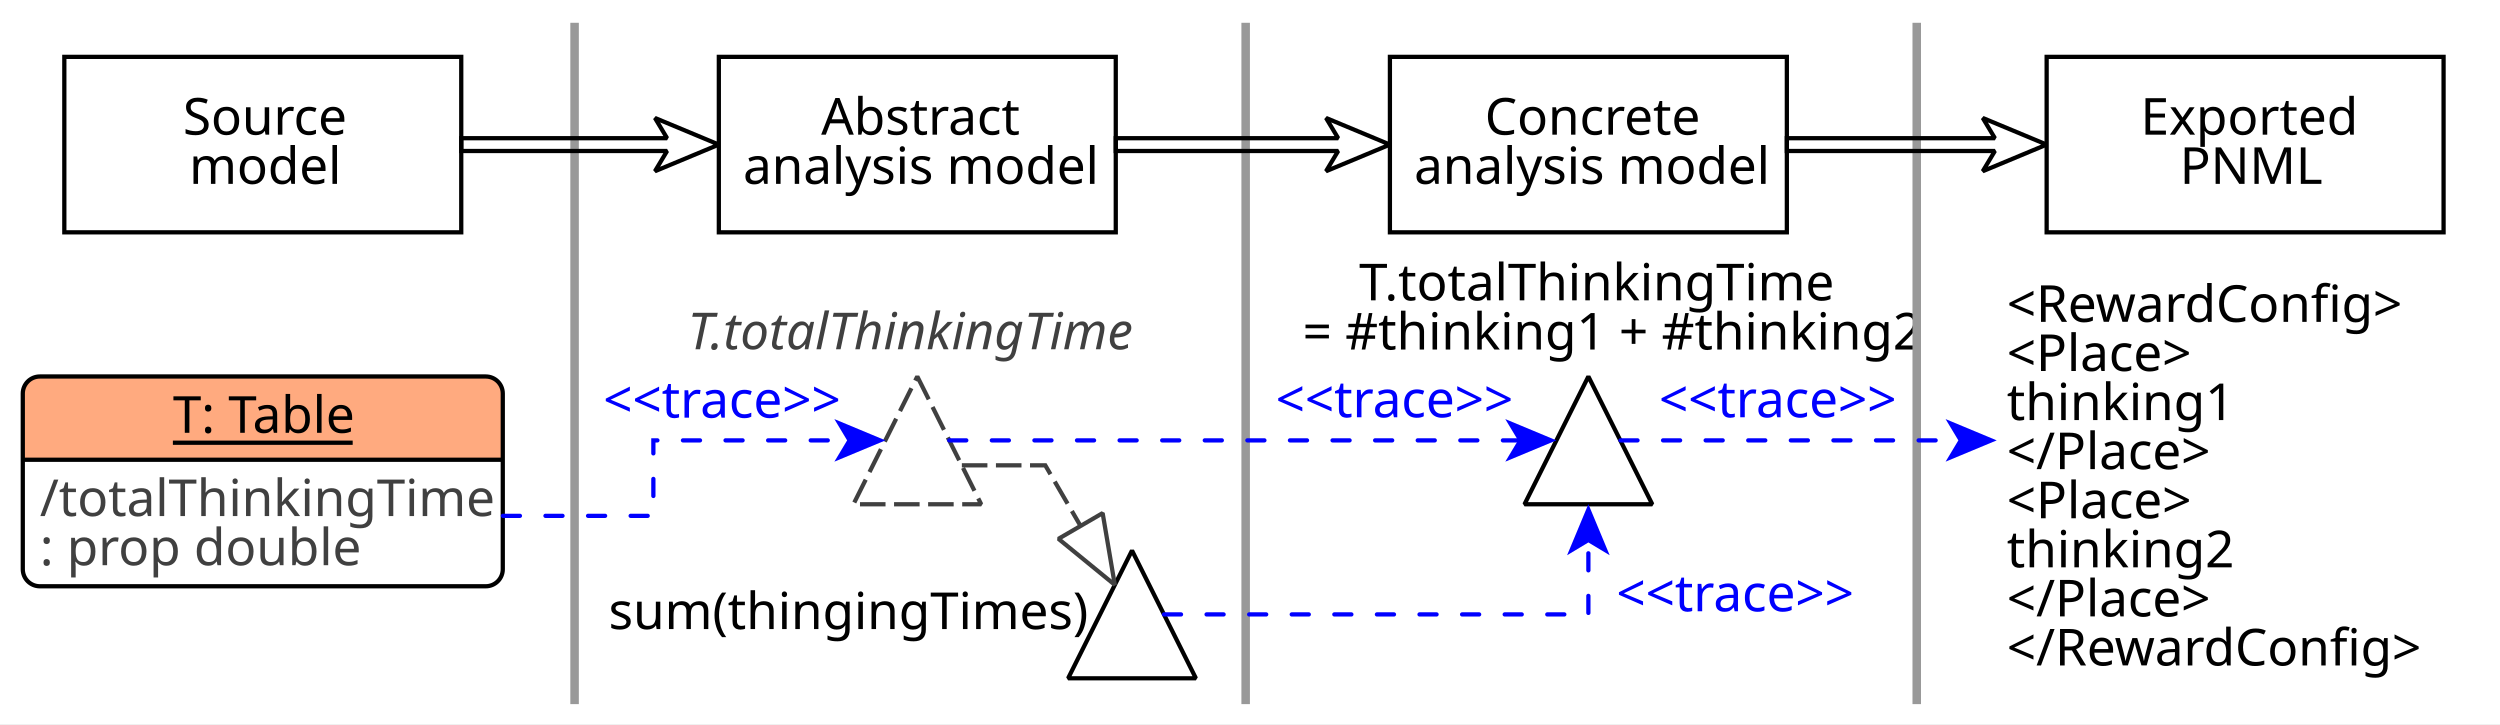
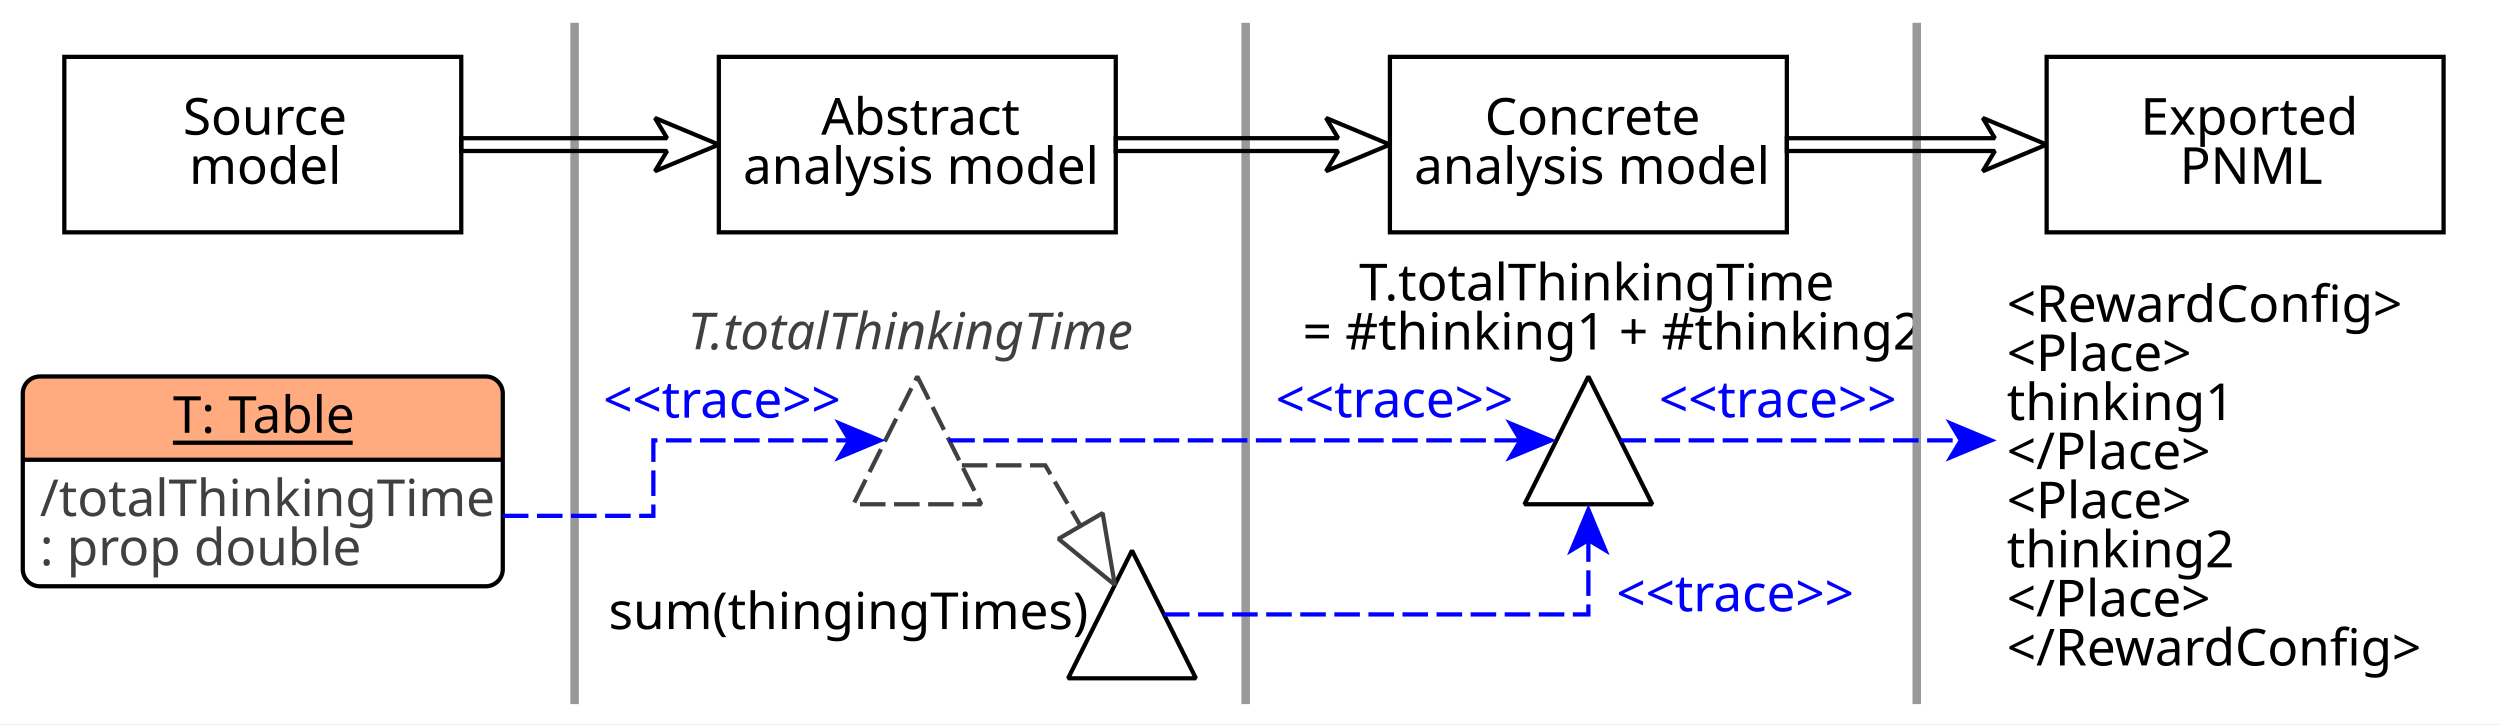
<svg xmlns="http://www.w3.org/2000/svg" fill-opacity="1" color-rendering="auto" color-interpolation="auto" text-rendering="auto" stroke="black" stroke-linecap="square" width="587" stroke-miterlimit="10" shape-rendering="auto" stroke-opacity="1" fill="black" stroke-dasharray="none" font-weight="normal" stroke-width="1" height="170" font-family="'Dialog'" font-style="normal" stroke-linejoin="miter" font-size="12px" stroke-dashoffset="0" image-rendering="auto">
  <defs id="genericDefs" />
  <g>
    <defs id="defs1">
      <clipPath clipPathUnits="userSpaceOnUse" id="clipPath1">
        <path d="M0 0 L587 0 L587 170 L0 170 L0 0 Z" />
      </clipPath>
      <clipPath clipPathUnits="userSpaceOnUse" id="clipPath2">
        <path d="M478 549 L1065 549 L1065 719 L478 719 L478 549 Z" />
      </clipPath>
      <clipPath clipPathUnits="userSpaceOnUse" id="clipPath3">
        <path d="M478 656.95 L478 719 L1065 719 L1065 656.95 Z" />
      </clipPath>
      <clipPath clipPathUnits="userSpaceOnUse" id="clipPath4">
        <path d="M478 549 L478 656.95 L1065 656.95 L1065 549 Z" />
      </clipPath>
    </defs>
    <g fill="white" text-rendering="geometricPrecision" shape-rendering="geometricPrecision" transform="translate(-478,-549)" stroke="white">
      <rect x="478" width="587" height="170" y="549" clip-path="url(#clipPath2)" stroke="none" />
    </g>
    <g fill="white" text-rendering="geometricPrecision" shape-rendering="geometricPrecision" transform="matrix(1,0,0,1,-478,-549)" stroke="white">
      <rect x="483.351" y="637.4" clip-path="url(#clipPath3)" width="112.702" rx="4" ry="4" height="49.257" stroke="none" />
      <rect x="483.351" y="637.4" clip-path="url(#clipPath4)" fill="rgb(255,170,127)" width="112.702" rx="4" ry="4" height="49.257" stroke="none" />
    </g>
    <g text-rendering="geometricPrecision" stroke-miterlimit="1.45" shape-rendering="geometricPrecision" transform="matrix(1,0,0,1,-478,-549)" stroke-linecap="butt">
      <rect x="483.351" y="637.4" clip-path="url(#clipPath2)" fill="none" width="112.702" rx="4" ry="4" height="49.257" />
      <line y2="656.95" fill="none" x1="483.351" clip-path="url(#clipPath2)" x2="596.053" y1="656.95" />
      <text x="518.593" xml:space="preserve" y="650.617" clip-path="url(#clipPath2)" font-family="'Fira Sans'" stroke="none">T: Table</text>
      <line y2="652.95" fill="none" x1="518.593" clip-path="url(#clipPath2)" x2="560.81" y1="652.95" />
      <text x="487.351" y="670.167" clip-path="url(#clipPath2)" fill="rgb(64,64,64)" font-family="'Fira Sans'" stroke="none" xml:space="preserve">/totalThinkingTime</text>
      <text x="487.351" y="681.716" clip-path="url(#clipPath2)" fill="rgb(64,64,64)" font-family="'Fira Sans'" stroke="none" xml:space="preserve">: prop double</text>
    </g>
    <g stroke-linecap="butt" transform="matrix(1,0,0,1,-478,-549)" fill="rgb(64,64,64)" text-rendering="geometricPrecision" shape-rendering="geometricPrecision" stroke-dasharray="6,2" stroke="rgb(64,64,64)" stroke-miterlimit="1.45">
      <path fill="none" d="M693.382 637.4 L708.382 667.4 L678.382 667.4 Z" fill-rule="evenodd" clip-path="url(#clipPath2)" />
    </g>
    <g stroke-linecap="butt" transform="matrix(1,0,0,1,-478,-549)" fill="rgb(64,64,64)" text-rendering="geometricPrecision" font-family="'Fira Sans'" shape-rendering="geometricPrecision" font-style="italic" stroke="rgb(64,64,64)" stroke-miterlimit="1.45">
      <text x="639.466" xml:space="preserve" y="631.013" clip-path="url(#clipPath2)" stroke="none">T.totalThinkingTime</text>
    </g>
    <g text-rendering="geometricPrecision" stroke-miterlimit="1.45" shape-rendering="geometricPrecision" transform="matrix(1,0,0,1,-478,-549)" stroke-linecap="butt">
      <path fill="none" d="M850.951 637.4 L865.951 667.4 L835.951 667.4 Z" fill-rule="evenodd" clip-path="url(#clipPath2)" />
      <text x="797.118" xml:space="preserve" y="619.518" clip-path="url(#clipPath2)" font-family="'Fira Sans'" stroke="none">T.totalThinkingTime</text>
      <text x="783.86" xml:space="preserve" y="631.067" clip-path="url(#clipPath2)" font-family="'Fira Sans'" stroke="none">= #thinking1 + #thinking2</text>
      <text x="949.207" xml:space="preserve" y="624.579" clip-path="url(#clipPath2)" font-family="'Fira Mono'" stroke="none">&lt;RewardConfig&gt;</text>
      <text x="949.207" xml:space="preserve" y="636.105" clip-path="url(#clipPath2)" font-family="'Fira Mono'" stroke="none">&lt;Place&gt;</text>
      <text x="949.207" xml:space="preserve" y="647.63" clip-path="url(#clipPath2)" font-family="'Fira Mono'" stroke="none">thinking1</text>
      <text x="949.207" xml:space="preserve" y="659.156" clip-path="url(#clipPath2)" font-family="'Fira Mono'" stroke="none">&lt;/Place&gt;</text>
      <text x="949.207" xml:space="preserve" y="670.682" clip-path="url(#clipPath2)" font-family="'Fira Mono'" stroke="none">&lt;Place&gt;</text>
      <text x="949.207" xml:space="preserve" y="682.207" clip-path="url(#clipPath2)" font-family="'Fira Mono'" stroke="none">thinking2</text>
      <text x="949.207" xml:space="preserve" y="693.733" clip-path="url(#clipPath2)" font-family="'Fira Mono'" stroke="none">&lt;/Place&gt;</text>
      <text x="949.207" xml:space="preserve" y="705.259" clip-path="url(#clipPath2)" font-family="'Fira Mono'" stroke="none">&lt;/RewardConfig&gt;</text>
    </g>
    <g fill="white" text-rendering="geometricPrecision" shape-rendering="geometricPrecision" transform="matrix(1,0,0,1,-478,-549)" stroke="white">
      <rect x="493.102" width="93.2" height="41.2" y="562.351" clip-path="url(#clipPath2)" stroke="none" />
    </g>
    <g text-rendering="geometricPrecision" stroke-miterlimit="1.45" shape-rendering="geometricPrecision" transform="matrix(1,0,0,1,-478,-549)" stroke-linecap="butt">
      <rect fill="none" x="493.102" width="93.2" height="41.2" y="562.351" clip-path="url(#clipPath2)" />
      <text x="520.962" xml:space="preserve" y="580.619" clip-path="url(#clipPath2)" font-family="'Fira Sans'" stroke="none">Source</text>
      <text x="522.419" xml:space="preserve" y="592.168" clip-path="url(#clipPath2)" font-family="'Fira Sans'" stroke="none">model</text>
    </g>
    <g fill="white" text-rendering="geometricPrecision" shape-rendering="geometricPrecision" transform="matrix(1,0,0,1,-478,-549)" stroke="white">
      <rect x="646.782" width="93.2" height="41.2" y="562.351" clip-path="url(#clipPath2)" stroke="none" />
    </g>
    <g text-rendering="geometricPrecision" stroke-miterlimit="1.45" shape-rendering="geometricPrecision" transform="matrix(1,0,0,1,-478,-549)" stroke-linecap="butt">
      <rect fill="none" x="646.782" width="93.2" height="41.2" y="562.351" clip-path="url(#clipPath2)" />
      <text x="670.81" xml:space="preserve" y="580.619" clip-path="url(#clipPath2)" font-family="'Fira Sans'" stroke="none">Abstract</text>
      <text x="652.472" xml:space="preserve" y="592.168" clip-path="url(#clipPath2)" font-family="'Fira Sans'" stroke="none">analysis model</text>
    </g>
    <g fill="white" text-rendering="geometricPrecision" shape-rendering="geometricPrecision" transform="matrix(1,0,0,1,-478,-549)" stroke="white">
      <rect x="804.351" width="93.2" height="41.2" y="562.351" clip-path="url(#clipPath2)" stroke="none" />
    </g>
    <g text-rendering="geometricPrecision" stroke-miterlimit="1.45" shape-rendering="geometricPrecision" transform="matrix(1,0,0,1,-478,-549)" stroke-linecap="butt">
      <rect fill="none" x="804.351" width="93.2" height="41.2" y="562.351" clip-path="url(#clipPath2)" />
      <text x="826.634" xml:space="preserve" y="580.619" clip-path="url(#clipPath2)" font-family="'Fira Sans'" stroke="none">Concrete</text>
      <text x="810.041" xml:space="preserve" y="592.168" clip-path="url(#clipPath2)" font-family="'Fira Sans'" stroke="none">analysis model</text>
    </g>
    <g fill="white" text-rendering="geometricPrecision" shape-rendering="geometricPrecision" transform="matrix(1,0,0,1,-478,-549)" stroke="white">
      <rect x="958.551" width="93.2" height="41.2" y="562.351" clip-path="url(#clipPath2)" stroke="none" />
    </g>
    <g text-rendering="geometricPrecision" stroke-miterlimit="1.45" shape-rendering="geometricPrecision" transform="matrix(1,0,0,1,-478,-549)" stroke-linecap="butt">
      <rect fill="none" x="958.551" width="93.2" height="41.2" y="562.351" clip-path="url(#clipPath2)" />
      <text x="980.606" xml:space="preserve" y="580.619" clip-path="url(#clipPath2)" font-family="'Fira Sans'" stroke="none">Exported</text>
      <text x="989.811" xml:space="preserve" y="592.168" clip-path="url(#clipPath2)" font-family="'Fira Sans'" stroke="none">PNML</text>
    </g>
    <g fill="rgb(153,153,153)" text-rendering="geometricPrecision" shape-rendering="geometricPrecision" transform="matrix(1,0,0,1,-478,-549)" stroke="rgb(153,153,153)">
      <rect x="769.982" width="1" height="158.976" y="554.851" clip-path="url(#clipPath2)" stroke="none" />
      <rect stroke-linecap="butt" x="769.982" y="554.851" clip-path="url(#clipPath2)" fill="none" width="1" height="158.976" stroke-miterlimit="1.45" />
      <rect x="927.551" width="1" height="158.976" y="554.851" clip-path="url(#clipPath2)" stroke="none" />
      <rect stroke-linecap="butt" x="927.551" y="554.851" clip-path="url(#clipPath2)" fill="none" width="1" height="158.976" stroke-miterlimit="1.45" />
      <rect x="612.413" width="1" height="158.976" y="554.851" clip-path="url(#clipPath2)" stroke="none" />
      <rect stroke-linecap="butt" x="612.413" y="554.851" clip-path="url(#clipPath2)" fill="none" width="1" height="158.976" stroke-miterlimit="1.45" />
    </g>
    <g text-rendering="geometricPrecision" stroke-miterlimit="1.45" shape-rendering="geometricPrecision" transform="matrix(1,0,0,1,-478,-549)" stroke-linecap="butt">
      <path fill="none" d="M743.795 678.265 L758.795 708.265 L728.795 708.265 Z" fill-rule="evenodd" clip-path="url(#clipPath2)" />
      <text x="620.9" xml:space="preserve" y="696.707" clip-path="url(#clipPath2)" font-family="'Fira Sans'" stroke="none">sum(thingingTimes)</text>
-     </g>
-     <g stroke-linecap="round" transform="matrix(1,0,0,1,-478,-549)" fill="blue" text-rendering="geometricPrecision" shape-rendering="geometricPrecision" stroke-dasharray="4,3,0,3" stroke="blue" stroke-miterlimit="1.45">
-       <path fill="none" d="M596.078 670.119 L631.411 670.119 L631.411 652.4 L677.908 652.4" clip-path="url(#clipPath2)" />
-       <path d="M685.908 652.4 L673.908 647.4 L676.908 652.4 L673.908 657.4 Z" clip-path="url(#clipPath2)" stroke="none" />
-       <text stroke-linecap="butt" x="619.643" y="647.068" clip-path="url(#clipPath2)" font-family="'Fira Sans'" stroke-dasharray="none" stroke="none" xml:space="preserve">&lt;&lt;trace&gt;&gt;</text>
-       <path fill="none" d="M700.883 652.4 L835.44 652.4" clip-path="url(#clipPath2)" />
-       <path d="M843.44 652.4 L831.44 647.4 L834.44 652.4 L831.44 657.4 Z" clip-path="url(#clipPath2)" stroke="none" />
-       <text stroke-linecap="butt" x="777.536" y="646.973" clip-path="url(#clipPath2)" font-family="'Fira Sans'" stroke-dasharray="none" stroke="none" xml:space="preserve">&lt;&lt;trace&gt;&gt;</text>
-       <path fill="none" d="M858.488 652.4 L938.824 652.4" clip-path="url(#clipPath2)" />
-       <path d="M946.824 652.4 L934.824 647.4 L937.824 652.4 L934.824 657.4 Z" clip-path="url(#clipPath2)" stroke="none" />
-       <text stroke-linecap="butt" x="867.536" y="646.973" clip-path="url(#clipPath2)" font-family="'Fira Sans'" stroke-dasharray="none" stroke="none" xml:space="preserve">&lt;&lt;trace&gt;&gt;</text>
+       <path fill="none" stroke-dasharray="6,2" d="M596.078 670.119 L631.411 670.119 L631.411 652.4 L677.908 652.4" clip-path="url(#clipPath2)" stroke="blue" />
+       <path fill="blue" stroke-dasharray="6,2" d="M685.908 652.4 L673.908 647.4 L676.908 652.4 L673.908 657.4 Z" clip-path="url(#clipPath2)" stroke="none" />
+       <text x="619.643" y="647.068" clip-path="url(#clipPath2)" fill="blue" font-family="'Fira Sans'" stroke="none" xml:space="preserve">&lt;&lt;trace&gt;&gt;</text>
+       <path fill="none" stroke-dasharray="6,2" d="M700.883 652.4 L835.44 652.4" clip-path="url(#clipPath2)" stroke="blue" />
+       <path fill="blue" stroke-dasharray="6,2" d="M843.44 652.4 L831.44 647.4 L834.44 652.4 L831.44 657.4 Z" clip-path="url(#clipPath2)" stroke="none" />
+       <text x="777.536" y="646.973" clip-path="url(#clipPath2)" fill="blue" font-family="'Fira Sans'" stroke="none" xml:space="preserve">&lt;&lt;trace&gt;&gt;</text>
+       <path fill="none" stroke-dasharray="6,2" d="M858.488 652.4 L938.824 652.4" clip-path="url(#clipPath2)" stroke="blue" />
+       <path fill="blue" stroke-dasharray="6,2" d="M946.824 652.4 L934.824 647.4 L937.824 652.4 L934.824 657.4 Z" clip-path="url(#clipPath2)" stroke="none" />
+       <text x="867.536" y="646.973" clip-path="url(#clipPath2)" fill="blue" font-family="'Fira Sans'" stroke="none" xml:space="preserve">&lt;&lt;trace&gt;&gt;</text>
    </g>
    <g text-rendering="geometricPrecision" stroke-miterlimit="1.45" shape-rendering="geometricPrecision" transform="matrix(1,0,0,1,-478,-549)" stroke-linecap="butt">
      <path fill="none" d="M631.782 576.701 L634.632 581.451 L586.302 581.451 L586.302 584.451 L634.632 584.451 L631.782 589.201 L646.782 582.951 L631.782 576.701 Z" clip-path="url(#clipPath2)" />
    </g>
    <g text-rendering="geometricPrecision" stroke-miterlimit="1.45" shape-rendering="geometricPrecision" transform="matrix(1,0,0,1,-478,-549)" stroke-linecap="butt">
      <path fill="none" d="M789.351 576.701 L792.201 581.451 L739.982 581.451 L739.982 584.451 L792.201 584.451 L789.351 589.201 L804.351 582.951 L789.351 576.701 Z" clip-path="url(#clipPath2)" />
    </g>
    <g text-rendering="geometricPrecision" stroke-miterlimit="1.45" shape-rendering="geometricPrecision" transform="matrix(1,0,0,1,-478,-549)" stroke-linecap="butt">
      <path fill="none" d="M943.551 576.701 L946.401 581.451 L897.551 581.451 L897.551 584.451 L946.401 584.451 L943.551 589.201 L958.551 582.951 L943.551 576.701 Z" clip-path="url(#clipPath2)" />
    </g>
    <g stroke-linecap="butt" transform="matrix(1,0,0,1,-478,-549)" fill="rgb(64,64,64)" text-rendering="geometricPrecision" shape-rendering="geometricPrecision" stroke-dasharray="6,2" stroke="rgb(64,64,64)" stroke-miterlimit="1.45">
      <path fill="none" d="M703.845 658.265 L723.436 658.265 L732.217 673.361" clip-path="url(#clipPath2)" />
      <path fill="white" d="M739.759 686.327 L736.9 669.48 L726.528 675.514 Z" clip-path="url(#clipPath2)" stroke="none" />
      <path fill="none" stroke-dasharray="none" d="M739.759 686.327 L736.9 669.48 L726.528 675.514 Z" clip-path="url(#clipPath2)" />
+       <path fill="none" d="M751.303 693.265 L850.951 693.265 L850.951 675.365" clip-path="url(#clipPath2)" stroke="blue" />
+       <path fill="blue" d="M850.951 667.365 L845.951 679.365 L850.951 676.365 L855.951 679.365 Z" clip-path="url(#clipPath2)" stroke="none" />
    </g>
-     <g stroke-linecap="round" transform="matrix(1,0,0,1,-478,-549)" fill="blue" text-rendering="geometricPrecision" shape-rendering="geometricPrecision" stroke-dasharray="4,3,0,3" stroke="blue" stroke-miterlimit="1.45">
-       <path fill="none" d="M751.303 693.265 L850.951 693.265 L850.951 675.365" clip-path="url(#clipPath2)" />
-       <path d="M850.951 667.365 L845.951 679.365 L850.951 676.365 L855.951 679.365 Z" clip-path="url(#clipPath2)" stroke="none" />
-       <text stroke-linecap="butt" x="857.536" y="692.529" clip-path="url(#clipPath2)" font-family="'Fira Sans'" stroke-dasharray="none" stroke="none" xml:space="preserve">&lt;&lt;trace&gt;&gt;</text>
+     <g stroke-linecap="butt" transform="matrix(1,0,0,1,-478,-549)" fill="blue" text-rendering="geometricPrecision" font-family="'Fira Sans'" shape-rendering="geometricPrecision" stroke="blue" stroke-miterlimit="1.45">
+       <text x="857.536" xml:space="preserve" y="692.529" clip-path="url(#clipPath2)" stroke="none">&lt;&lt;trace&gt;&gt;</text>
    </g>
  </g>
</svg>
